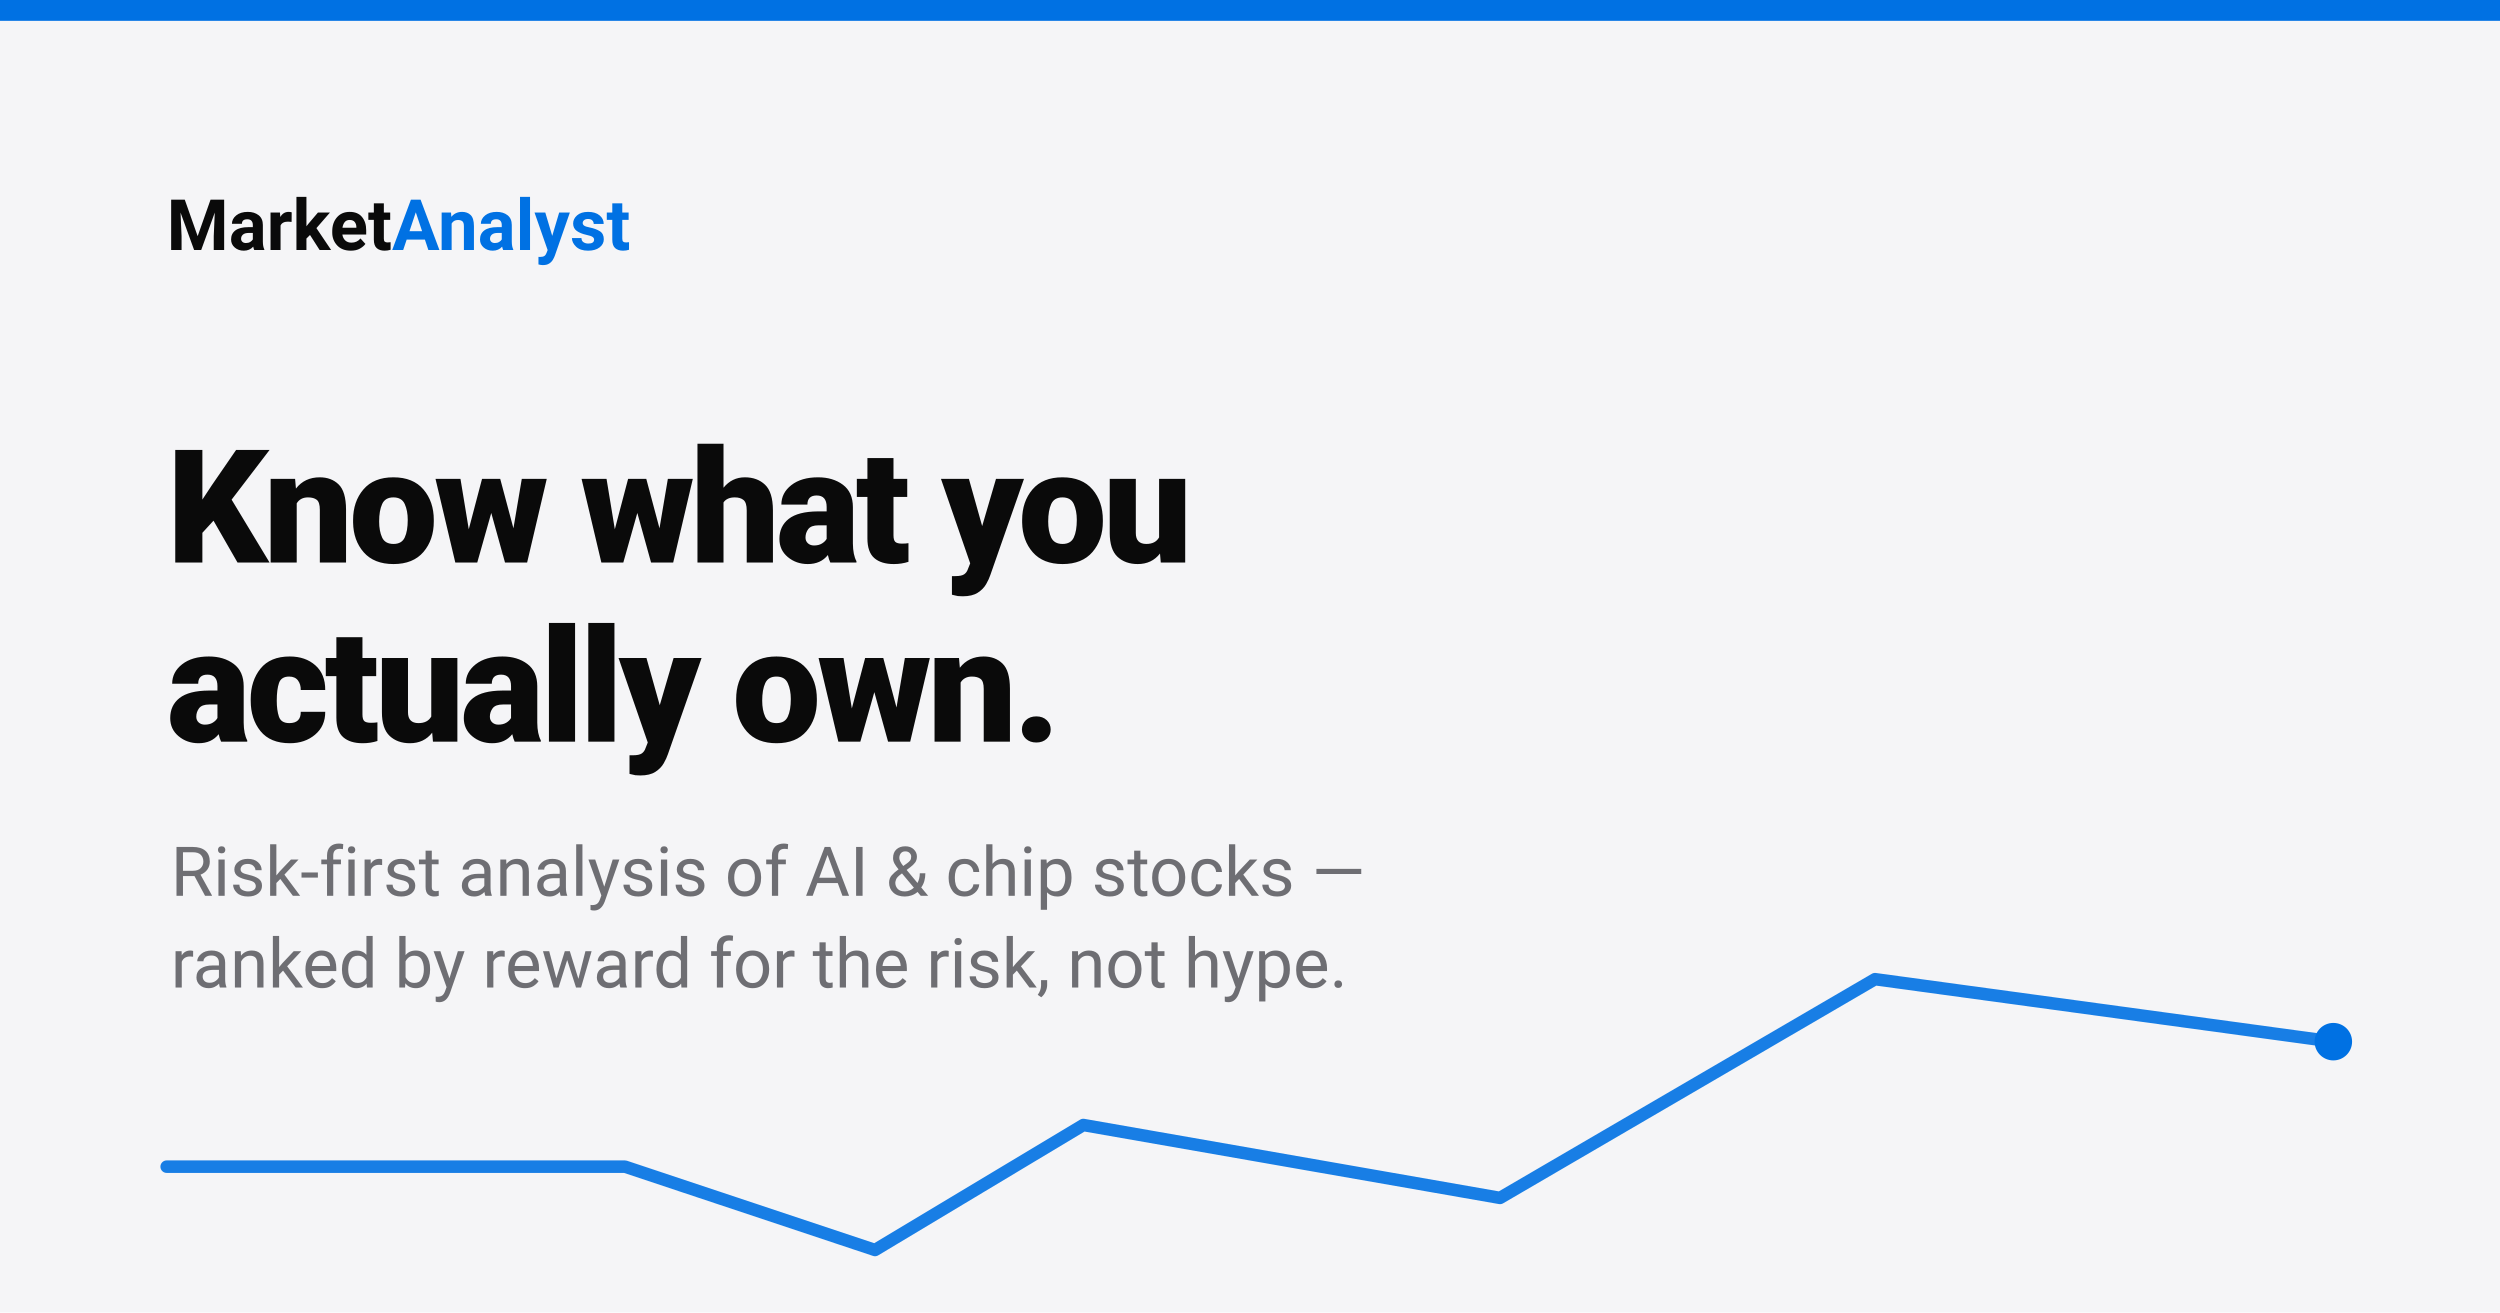
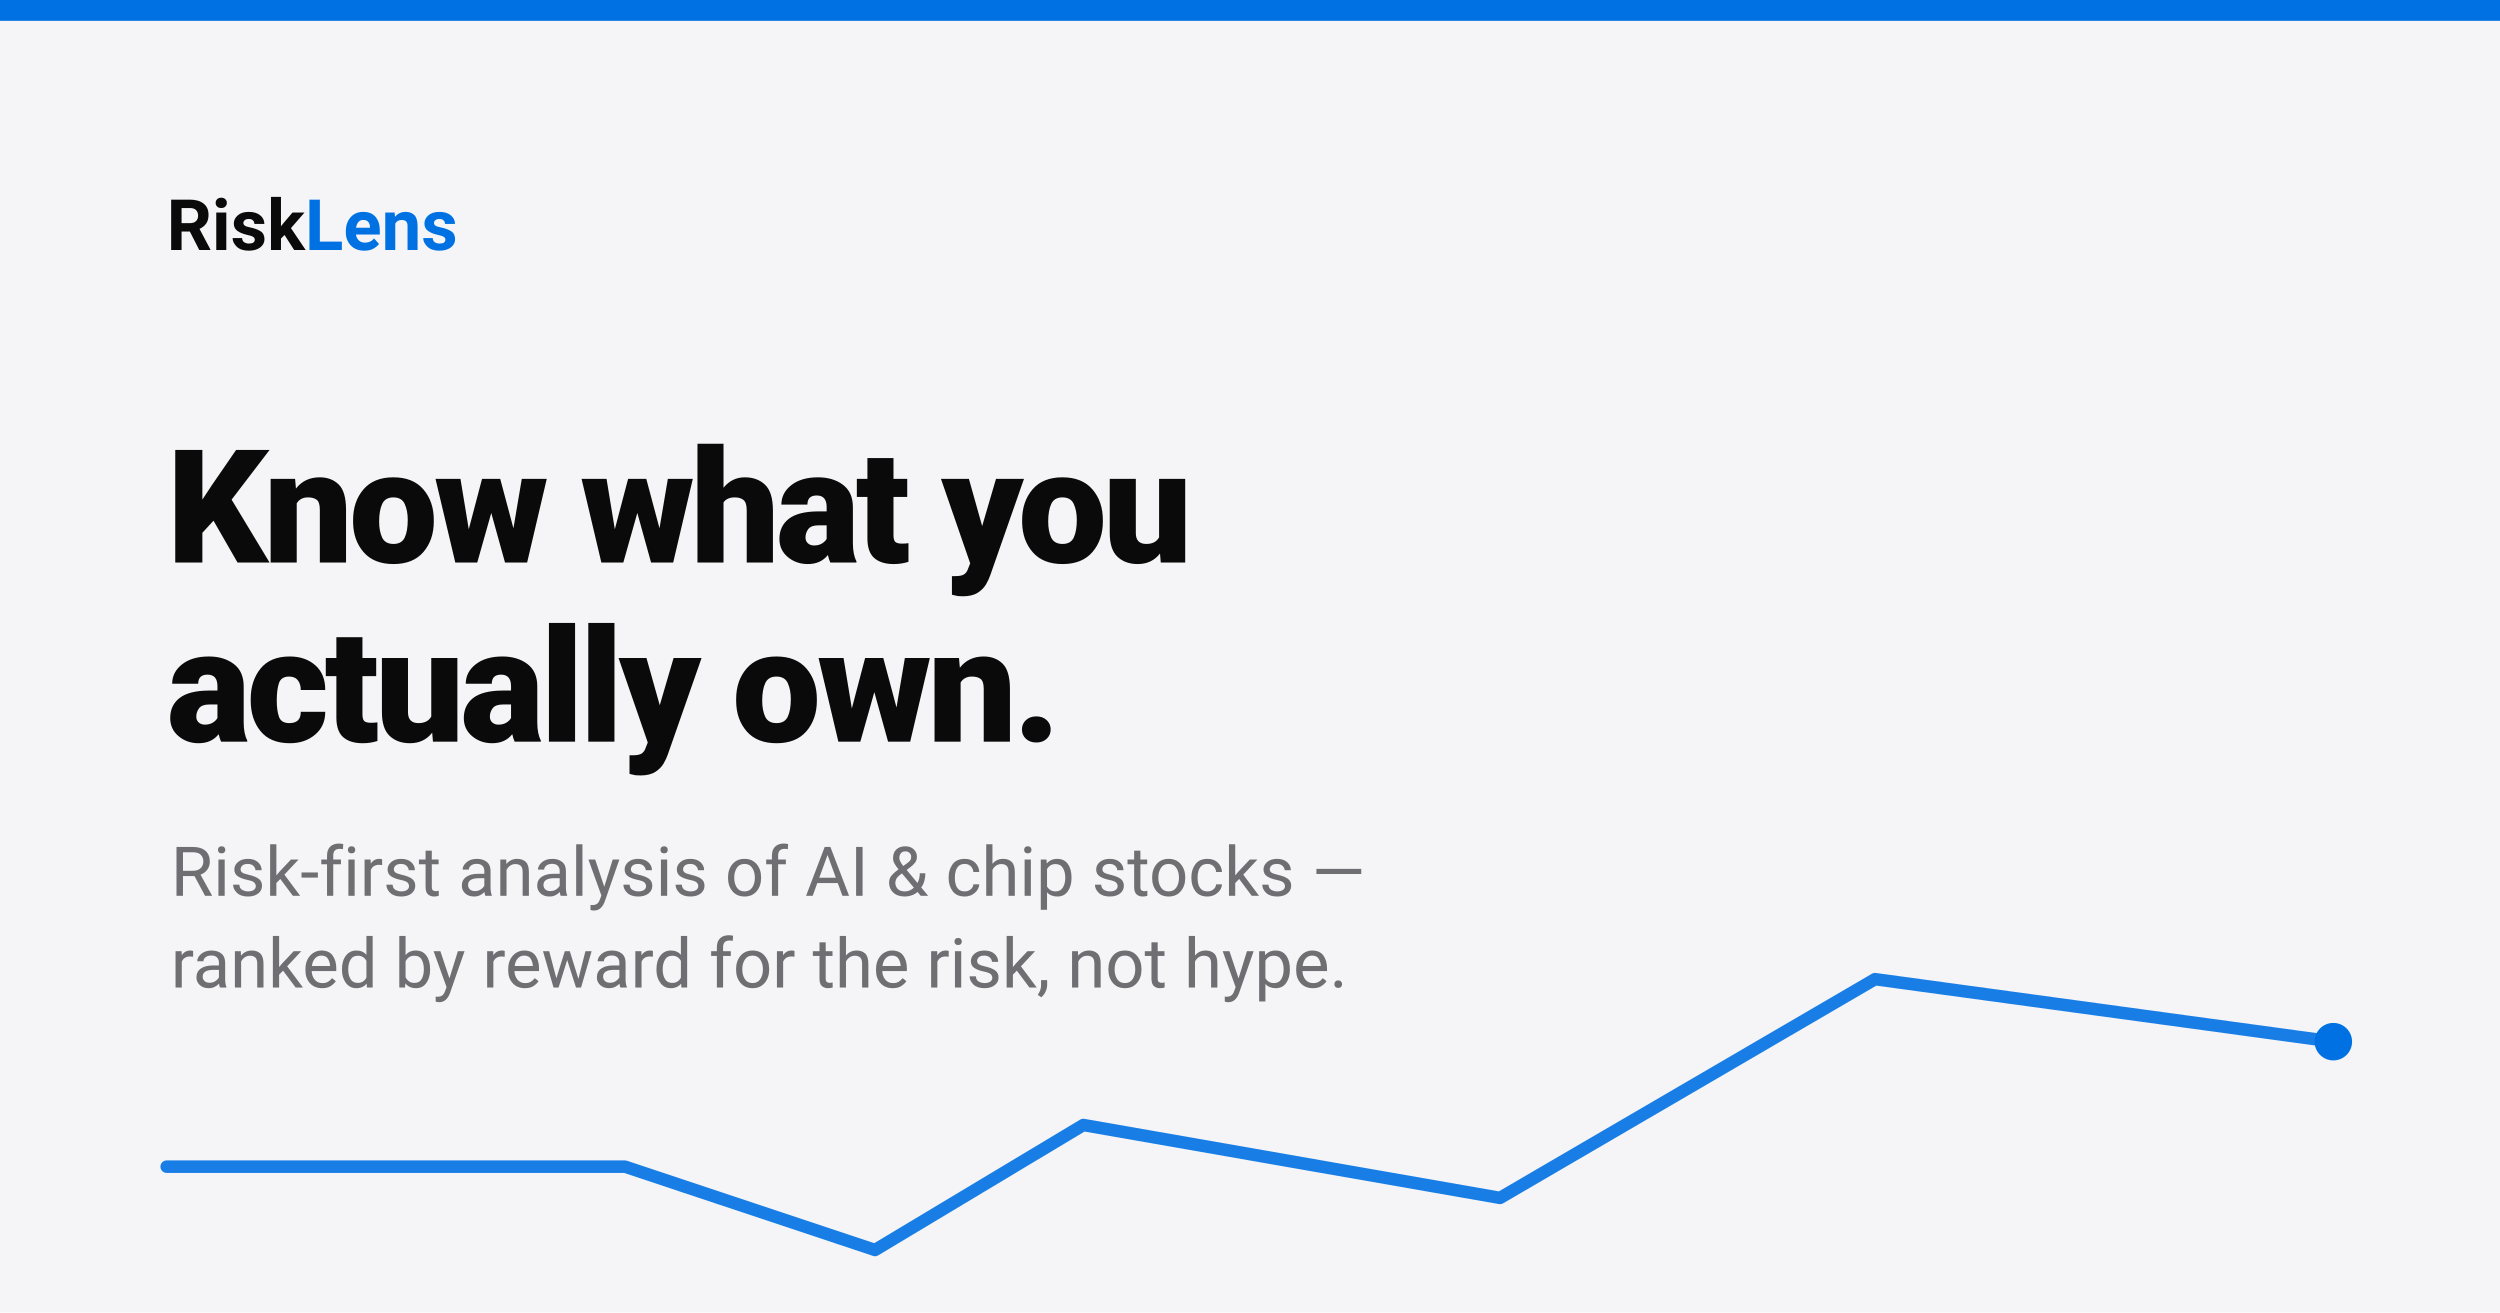
<svg xmlns="http://www.w3.org/2000/svg" viewBox="0 0 1200 630" font-family="-apple-system, Segoe UI, Roboto, Helvetica, Arial, sans-serif">
  <rect width="1200" height="630" fill="#f5f5f7" />
  <rect x="0" y="0" width="1200" height="10" fill="#0071e3" />
-   <text x="80" y="120" font-size="34" font-weight="700" fill="#0a0a0a">Market<tspan fill="#0071e3">Analyst</tspan>
+   <text x="80" y="120" font-size="34" font-weight="700" fill="#0a0a0a">Risk<tspan fill="#0071e3">Lens</tspan>
  </text>
  <text x="80" y="270" font-size="76" font-weight="800" letter-spacing="-2" fill="#0a0a0a">Know what you</text>
  <text x="80" y="356" font-size="76" font-weight="800" letter-spacing="-2" fill="#0a0a0a">actually own.</text>
  <text x="82" y="430" font-size="33" fill="#6e6e73">Risk-first analysis of AI &amp; chip stocks —</text>
  <text x="82" y="474" font-size="33" fill="#6e6e73">ranked by reward for the risk, not hype.</text>
  <path d="M80 560 L300 560 L420 600 L520 540 L720 575 L900 470 L1120 500" fill="none" stroke="#0071e3" stroke-width="6" stroke-linecap="round" stroke-linejoin="round" opacity="0.9" />
  <circle cx="1120" cy="500" r="9" fill="#0071e3" />
</svg>
